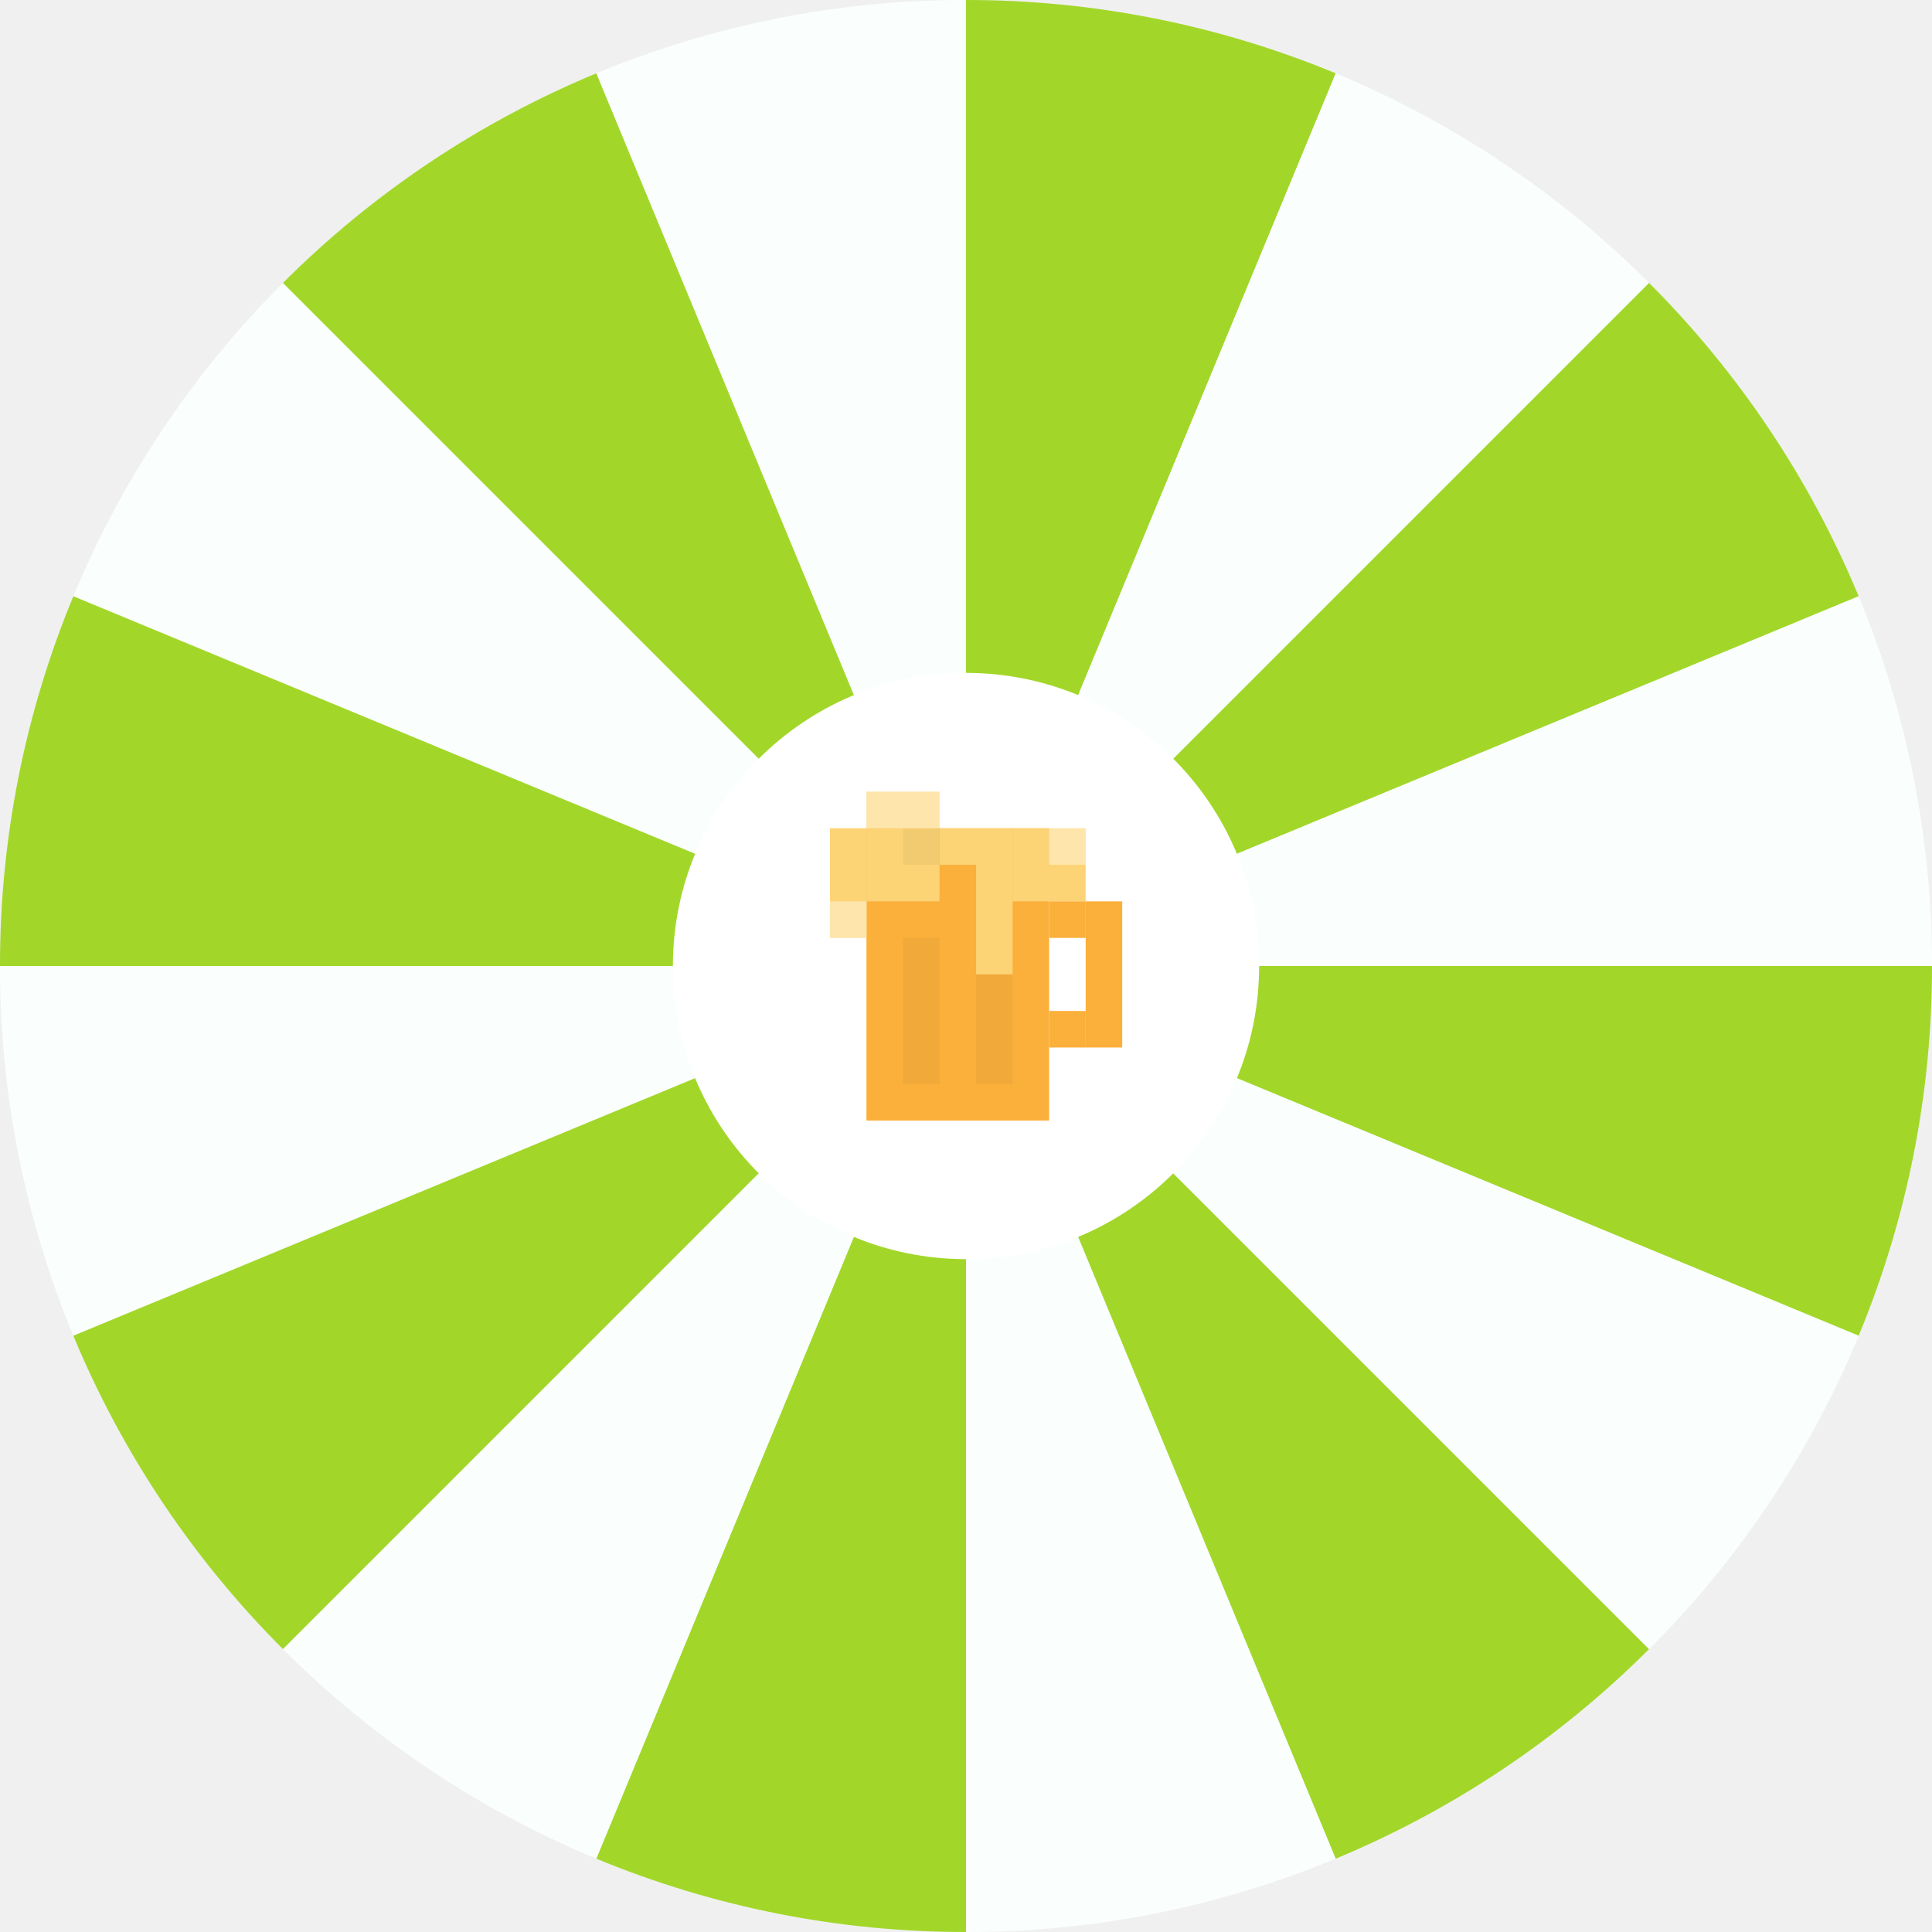
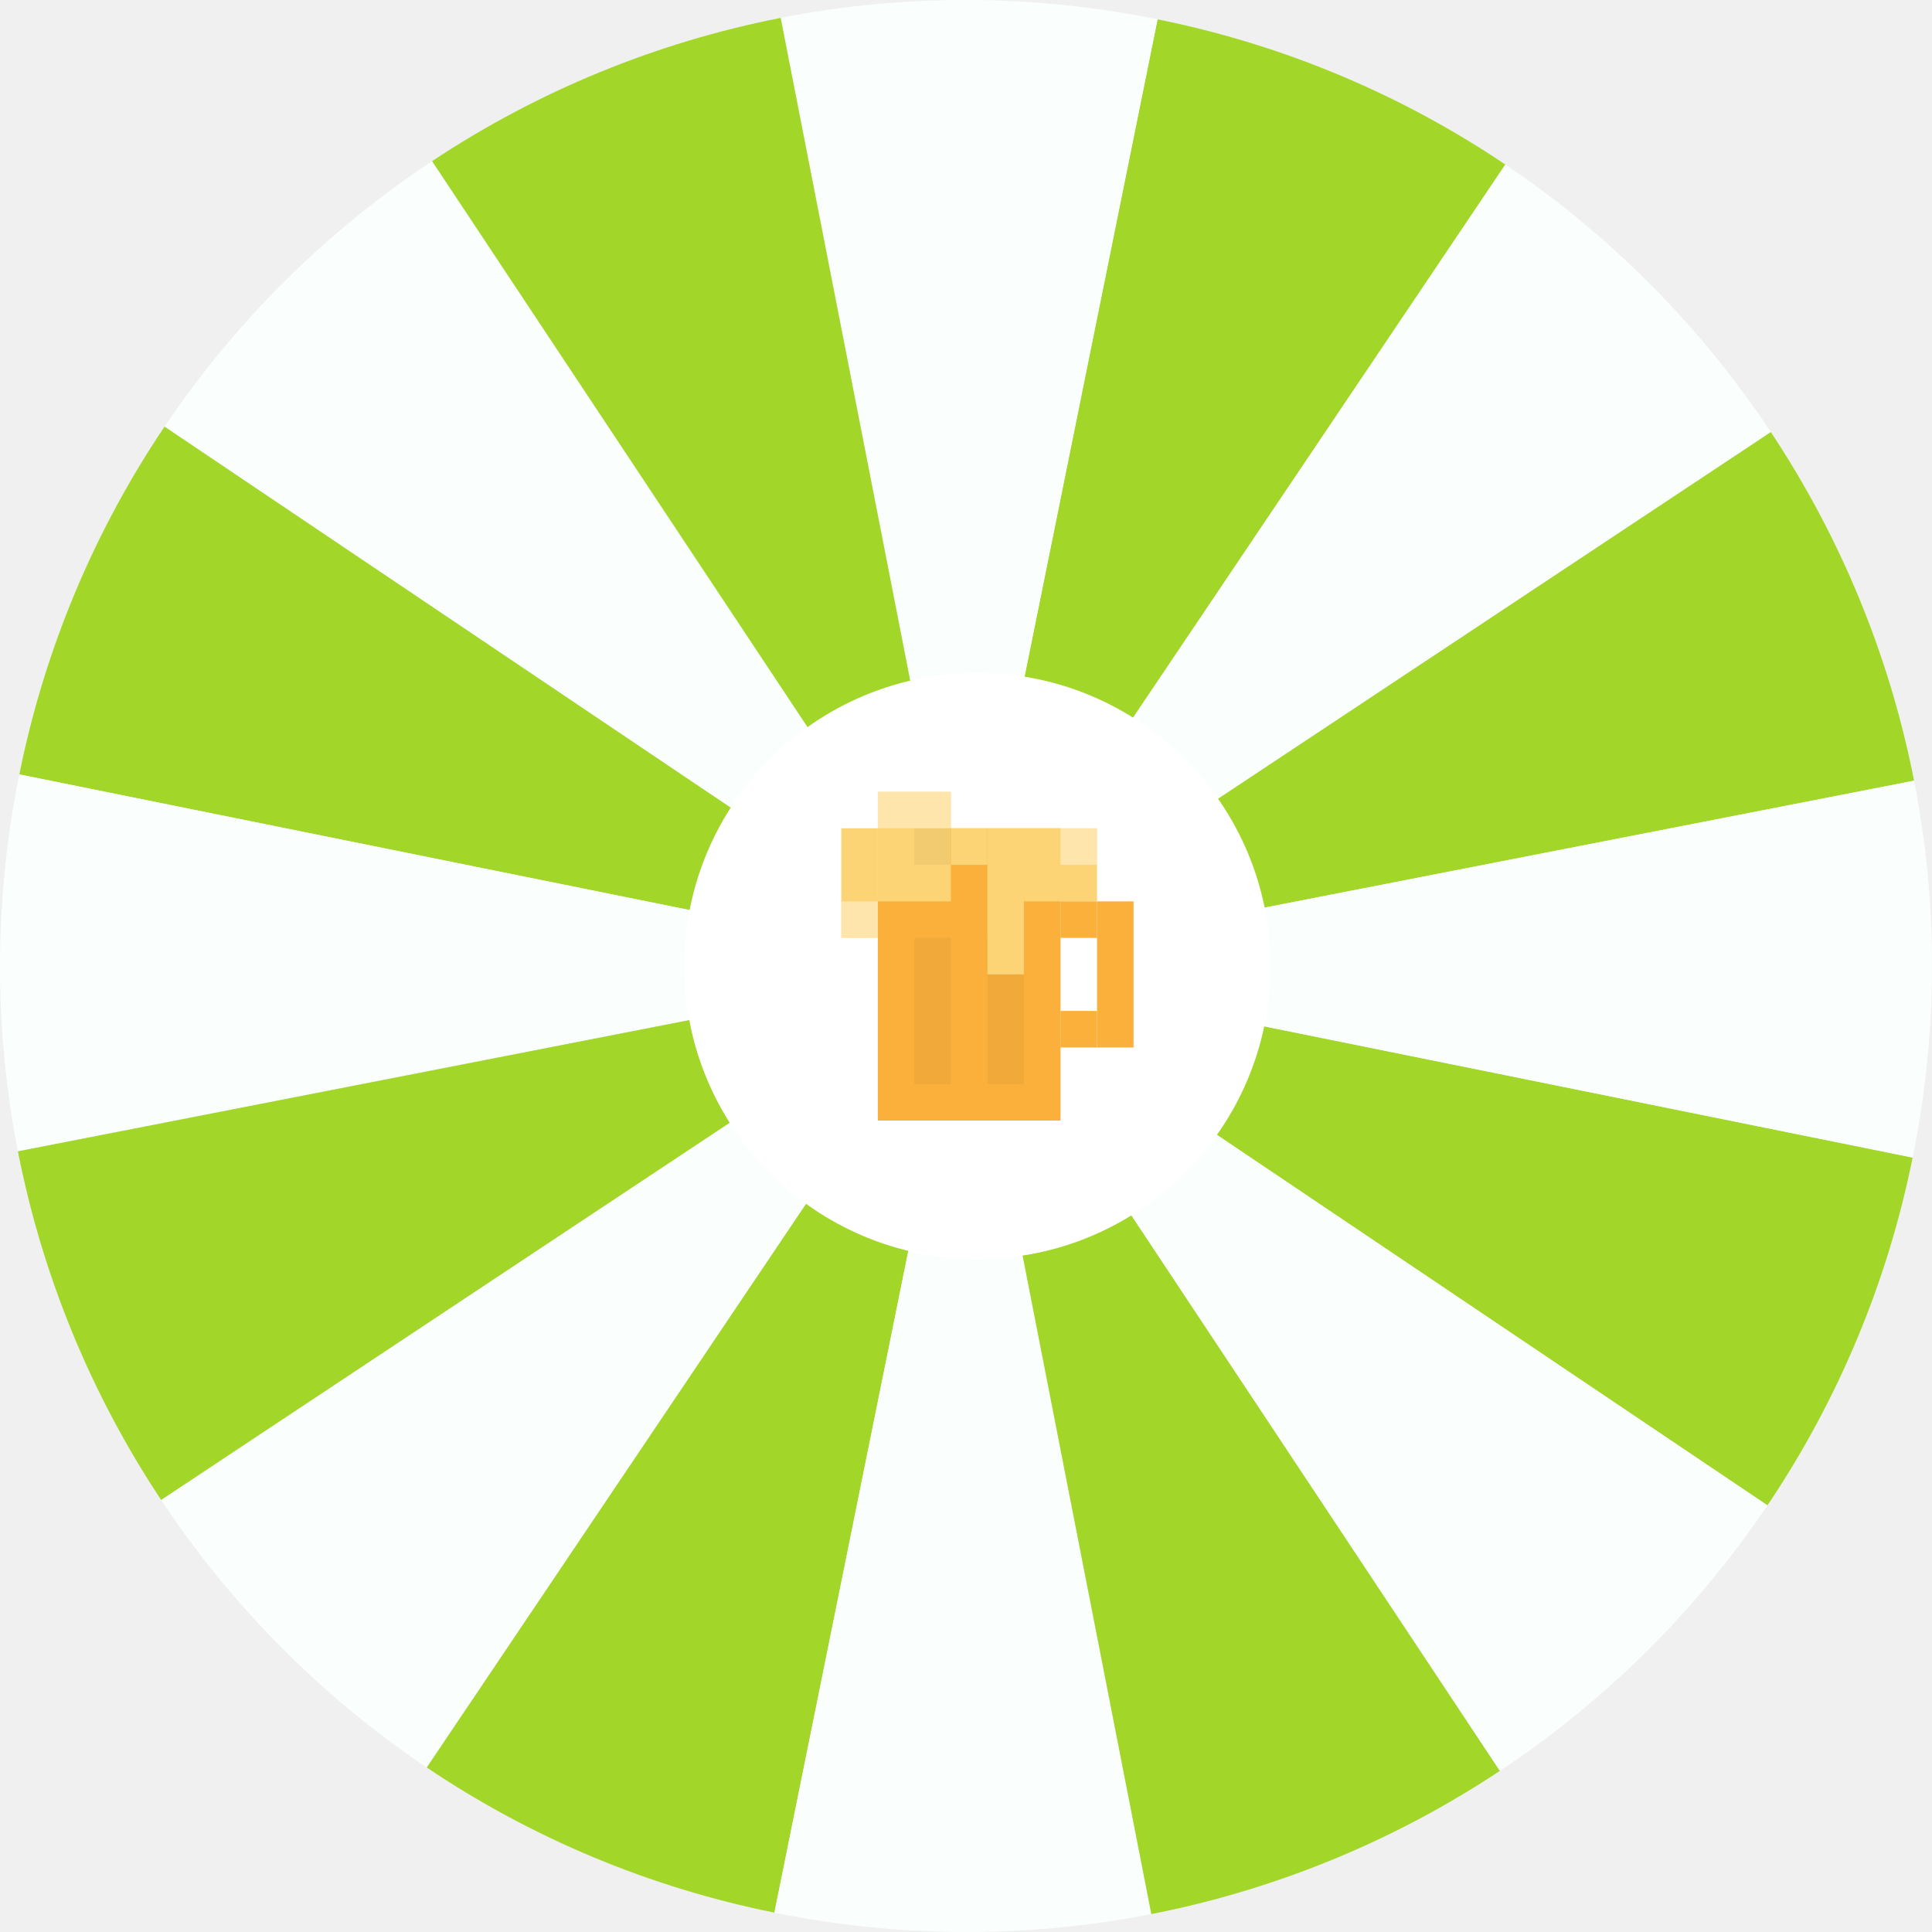
- <svg xmlns="http://www.w3.org/2000/svg" viewBox="0 0 588.25 588.25">
+ <svg xmlns="http://www.w3.org/2000/svg" viewBox="0 0 588.35 588.35">
  <g id="Layer_2" data-name="Layer 2">
    <g id="Layer_1-2" data-name="Layer 1">
-       <path d="M86.15,86.15a294.55,294.55,0,0,0-63.81,95.4L294.13,294.13Z" style="fill:#fafffd" />
-       <path d="M406.7,22.33A293.21,293.21,0,0,0,294.13,0V294.13Z" style="fill:#a2d729" />
-       <path d="M294.13,0A293.21,293.21,0,0,0,181.55,22.33L294.13,294.13Z" style="fill:#fafffd" />
-       <path d="M502.1,86.15a294.55,294.55,0,0,0-95.4-63.81L294.13,294.13Z" style="fill:#fafffd" />
-       <path d="M565.92,181.55a294.55,294.55,0,0,0-63.81-95.4l-208,208Z" style="fill:#a2d729" />
-       <path d="M565.92,406.7a293.21,293.21,0,0,0,22.33-112.58H294.13Z" style="fill:#a2d729" />
-       <path d="M588.25,294.13a293.21,293.21,0,0,0-22.33-112.58L294.13,294.13Z" style="fill:#fafffd" />
-       <path d="M181.55,22.33a294.55,294.55,0,0,0-95.4,63.81l208,208Z" style="fill:#a2d729" />
-       <path d="M181.55,565.92a293.21,293.21,0,0,0,112.58,22.33V294.13Z" style="fill:#a2d729" />
-       <path d="M294.13,588.25A293.21,293.21,0,0,0,406.7,565.92L294.13,294.13Z" style="fill:#fafffd" />
-       <path d="M406.7,565.92a294.55,294.55,0,0,0,95.4-63.81l-208-208Z" style="fill:#a2d729" />
-       <path d="M22.33,181.55A293.21,293.21,0,0,0,0,294.13H294.13Z" style="fill:#a2d729" />
-       <path d="M294.13,294.13l208,208a294.55,294.55,0,0,0,63.81-95.4Z" style="fill:#fafffd" />
-       <path d="M0,294.13A293.21,293.21,0,0,0,22.33,406.7L294.13,294.13Z" style="fill:#fafffd" />
-       <path d="M86.15,502.1a294.55,294.55,0,0,0,95.4,63.81L294.13,294.13Z" style="fill:#fafffd" />
-       <path d="M22.33,406.7a294.55,294.55,0,0,0,63.81,95.4l208-208Z" style="fill:#a2d729" />
-       <circle cx="294.13" cy="294.13" r="89.25" style="fill:#fff" />
-       <rect x="263.81" y="252.19" width="55.63" height="89" style="fill:#fbb03b" />
-       <rect x="263.81" y="241.06" width="22.25" height="33.38" style="fill:#fcd375" />
-       <rect x="308.31" y="252.19" width="22.25" height="22.25" style="fill:#fcd375" />
-       <rect x="330.56" y="274.44" width="11.13" height="44.5" style="fill:#fbb03b" />
-       <rect x="319.44" y="307.81" width="11.13" height="11.13" style="fill:#fbb03b" />
-       <rect x="319.44" y="274.44" width="11.13" height="11.13" style="fill:#fbb03b" />
-       <rect x="286.06" y="252.19" width="11.13" height="11.13" style="fill:#fcd375" />
-       <rect x="252.69" y="252.19" width="11.13" height="33.38" style="fill:#fcd375" />
-       <rect x="263.81" y="241.06" width="22.25" height="11.13" style="fill:#fff;opacity:0.4" />
-       <rect x="319.44" y="252.19" width="11.13" height="11.13" style="fill:#fff;opacity:0.4" />
-       <rect x="252.69" y="274.44" width="11.13" height="11.13" style="fill:#fff;opacity:0.4" />
-       <rect x="274.94" y="252.19" width="11.13" height="11.13" style="opacity:0.04" />
-       <rect x="274.94" y="285.56" width="11.13" height="44.5" style="opacity:0.04" />
-       <rect x="297.19" y="285.56" width="11.13" height="44.5" style="opacity:0.04" />
-       <rect x="297.19" y="252.19" width="11.13" height="44.5" style="fill:#fcd375" />
+       <path d="M131.58,49.07a294.55,294.55,0,0,0-81.47,80.85L294.17,294.17Z" style="fill:#fafffd" />
+       <path d="M458.43,50.11A293.21,293.21,0,0,0,352.51,5.89L294.17,294.17Z" style="fill:#a2d729" />
+       <path d="M352.51,5.89a293.21,293.21,0,0,0-114.77-.44l56.43,288.72Z" style="fill:#fafffd" />
+       <path d="M539.27,131.58a294.55,294.55,0,0,0-80.85-81.47L294.17,294.17Z" style="fill:#fafffd" />
+       <path d="M582.89,237.74a294.55,294.55,0,0,0-43.62-106.16L294.17,294.17Z" style="fill:#a2d729" />
+       <path d="M538.23,458.43a293.21,293.21,0,0,0,44.22-105.91L294.17,294.17Z" style="fill:#a2d729" />
+       <path d="M582.45,352.51a293.21,293.21,0,0,0,.44-114.77L294.17,294.17Z" style="fill:#fafffd" />
+       <path d="M237.74,5.45A294.55,294.55,0,0,0,131.58,49.07l162.59,245.1Z" style="fill:#a2d729" />
+       <path d="M129.92,538.23a293.21,293.21,0,0,0,105.91,44.22l58.34-288.28Z" style="fill:#a2d729" />
+       <path d="M235.83,582.45a293.21,293.21,0,0,0,114.77.44L294.17,294.17Z" style="fill:#fafffd" />
+       <path d="M350.61,582.89a294.55,294.55,0,0,0,106.16-43.62L294.17,294.17Z" style="fill:#a2d729" />
+       <path d="M50.11,129.92A293.21,293.21,0,0,0,5.89,235.83l288.28,58.34Z" style="fill:#a2d729" />
+       <path d="M294.17,294.17l162.59,245.1a294.55,294.55,0,0,0,81.47-80.85Z" style="fill:#fafffd" />
+       <path d="M5.89,235.83a293.21,293.21,0,0,0-.44,114.77l288.72-56.43Z" style="fill:#fafffd" />
+       <path d="M49.07,456.77a294.55,294.55,0,0,0,80.85,81.47L294.17,294.17Z" style="fill:#fafffd" />
+       <path d="M5.45,350.61A294.55,294.55,0,0,0,49.07,456.77l245.1-162.59Z" style="fill:#a2d729" />
+       <circle cx="297.64" cy="294.17" r="89.25" style="fill:#fff" />
+       <rect x="267.33" y="252.24" width="55.63" height="89" style="fill:#fbb03b" />
+       <rect x="267.33" y="241.11" width="22.25" height="33.38" style="fill:#fcd375" />
+       <rect x="311.83" y="252.24" width="22.25" height="22.25" style="fill:#fcd375" />
+       <rect x="334.08" y="274.49" width="11.13" height="44.5" style="fill:#fbb03b" />
+       <rect x="322.95" y="307.86" width="11.13" height="11.13" style="fill:#fbb03b" />
+       <rect x="322.95" y="274.49" width="11.13" height="11.13" style="fill:#fbb03b" />
+       <rect x="289.58" y="252.24" width="11.13" height="11.13" style="fill:#fcd375" />
+       <rect x="256.2" y="252.24" width="11.13" height="33.38" style="fill:#fcd375" />
+       <rect x="267.33" y="241.11" width="22.25" height="11.13" style="fill:#fff;opacity:0.4" />
+       <rect x="322.95" y="252.24" width="11.13" height="11.13" style="fill:#fff;opacity:0.4" />
+       <rect x="256.2" y="274.49" width="11.13" height="11.13" style="fill:#fff;opacity:0.4" />
+       <rect x="278.45" y="252.24" width="11.13" height="11.13" style="opacity:0.04" />
+       <rect x="278.45" y="285.61" width="11.13" height="44.5" style="opacity:0.04" />
+       <rect x="300.7" y="285.61" width="11.13" height="44.5" style="opacity:0.04" />
+       <rect x="300.7" y="252.24" width="11.13" height="44.5" style="fill:#fcd375" />
    </g>
  </g>
</svg>
